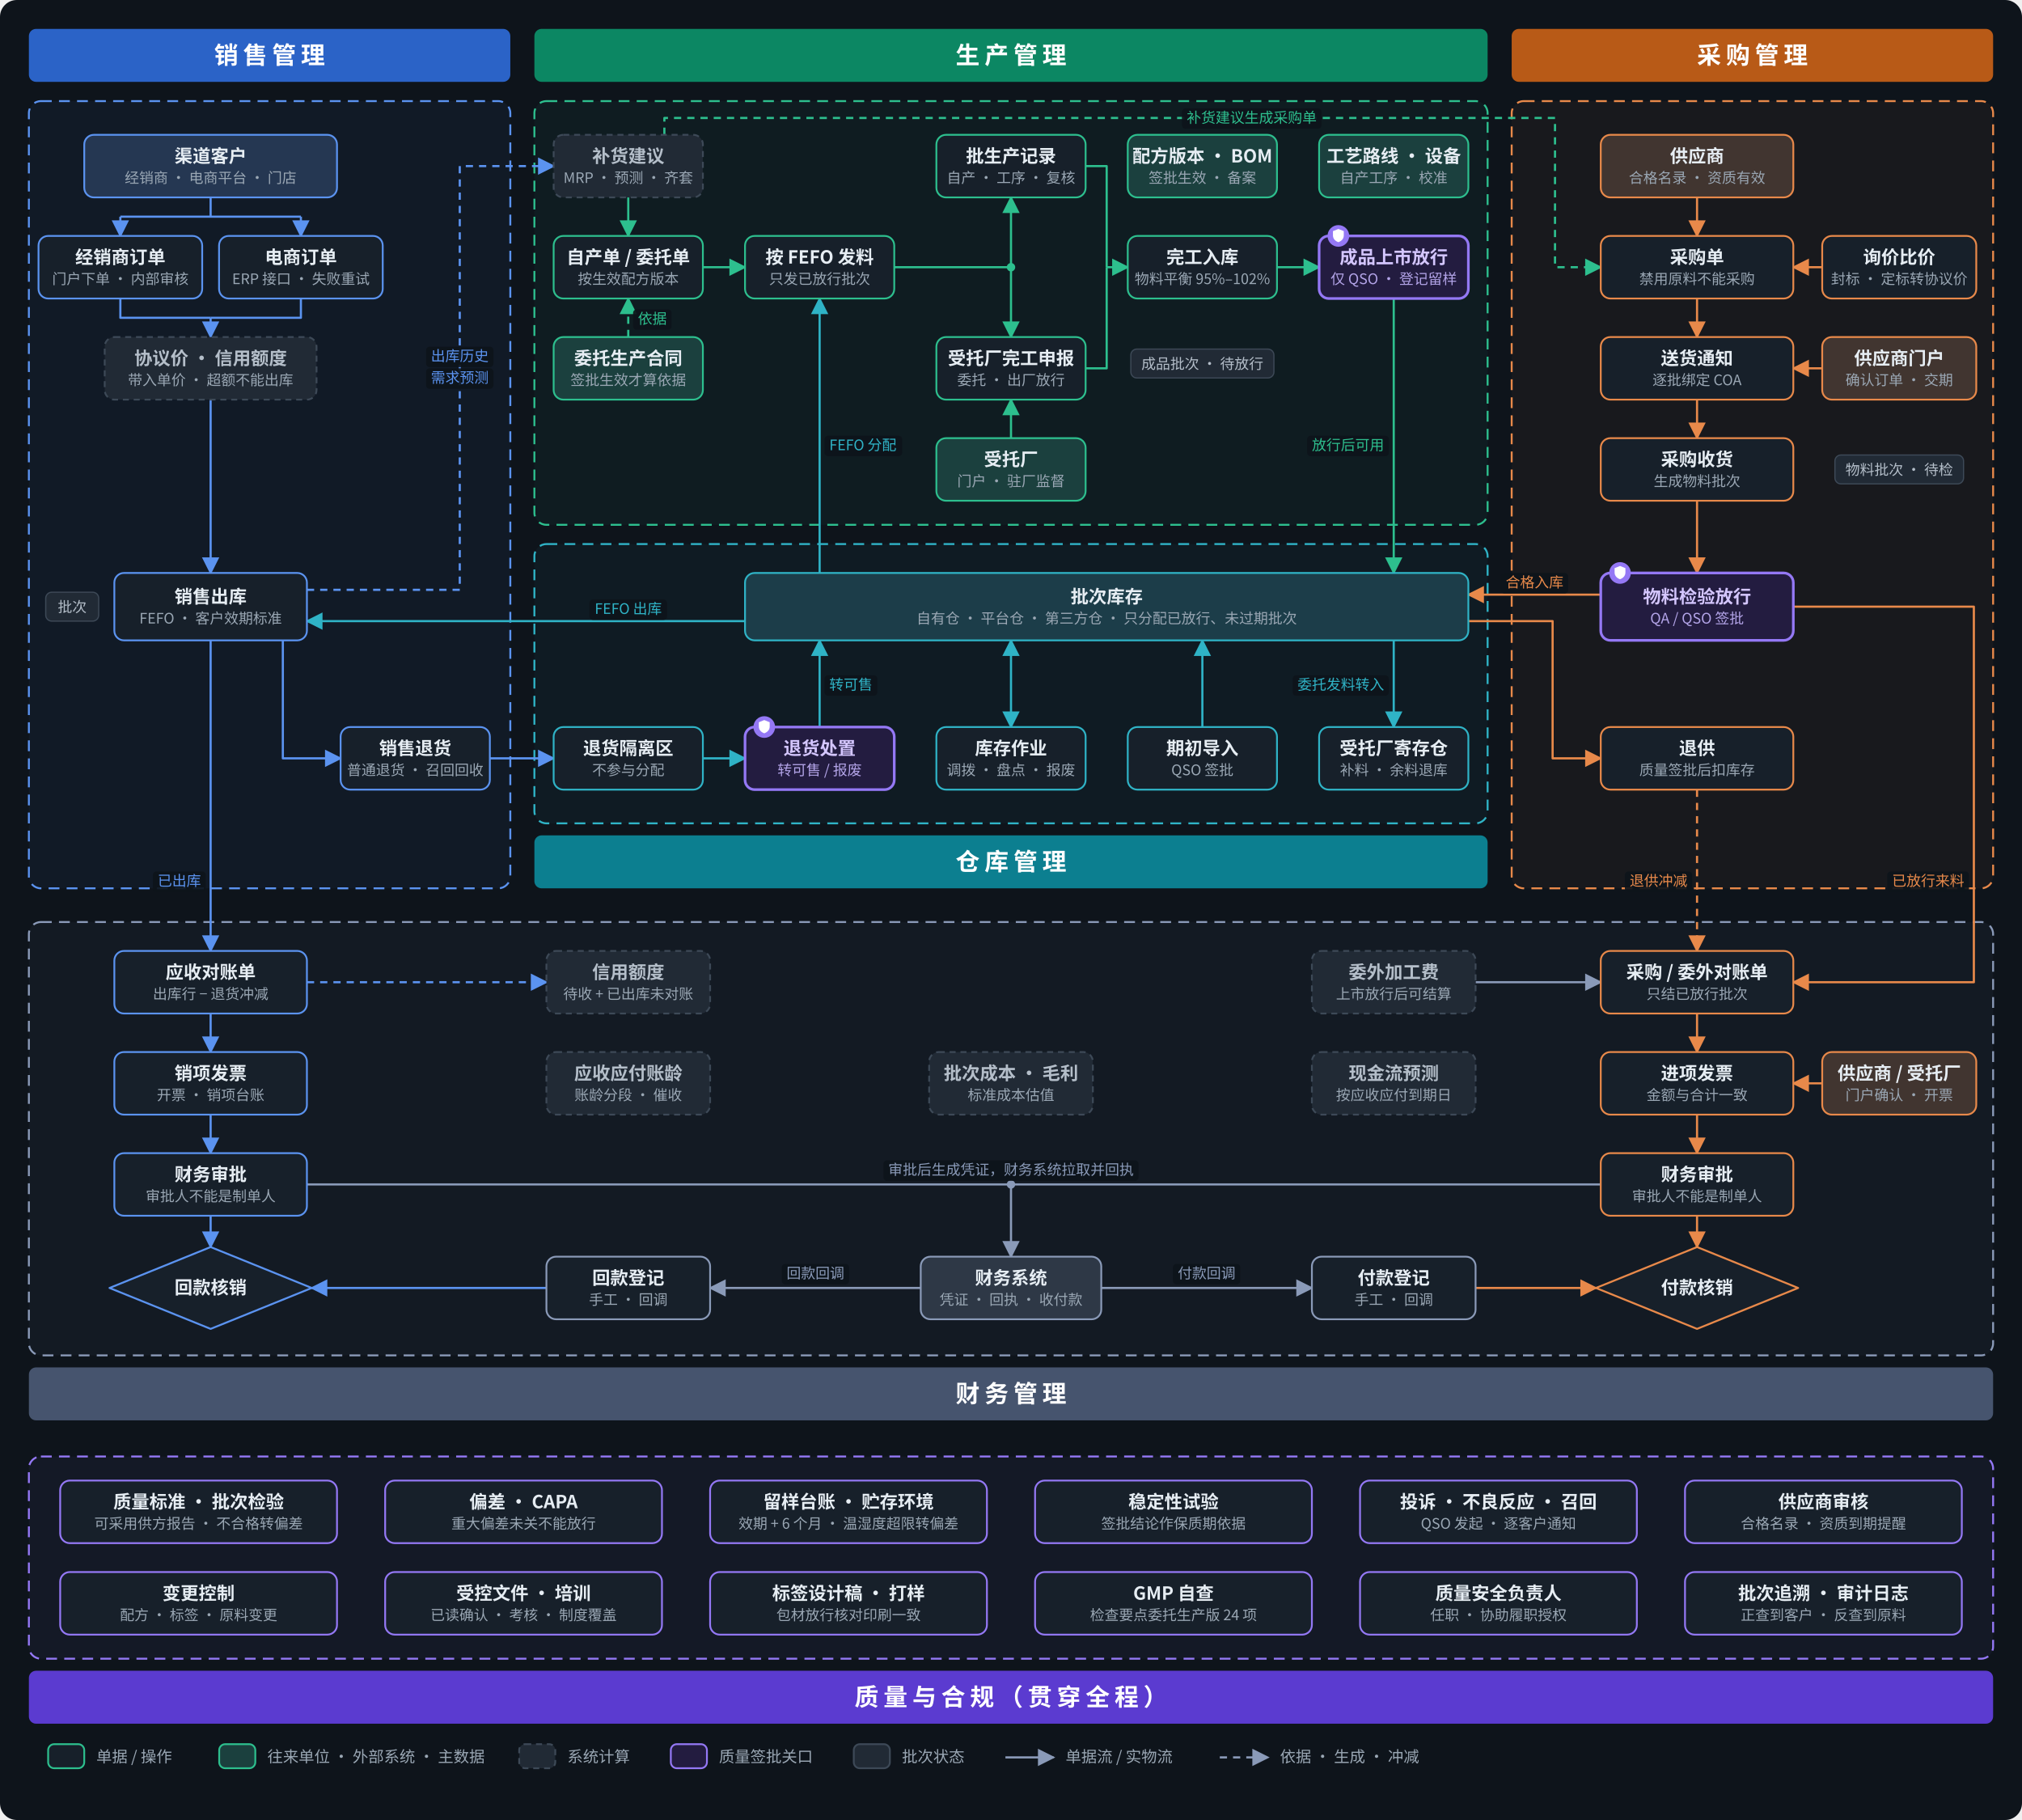
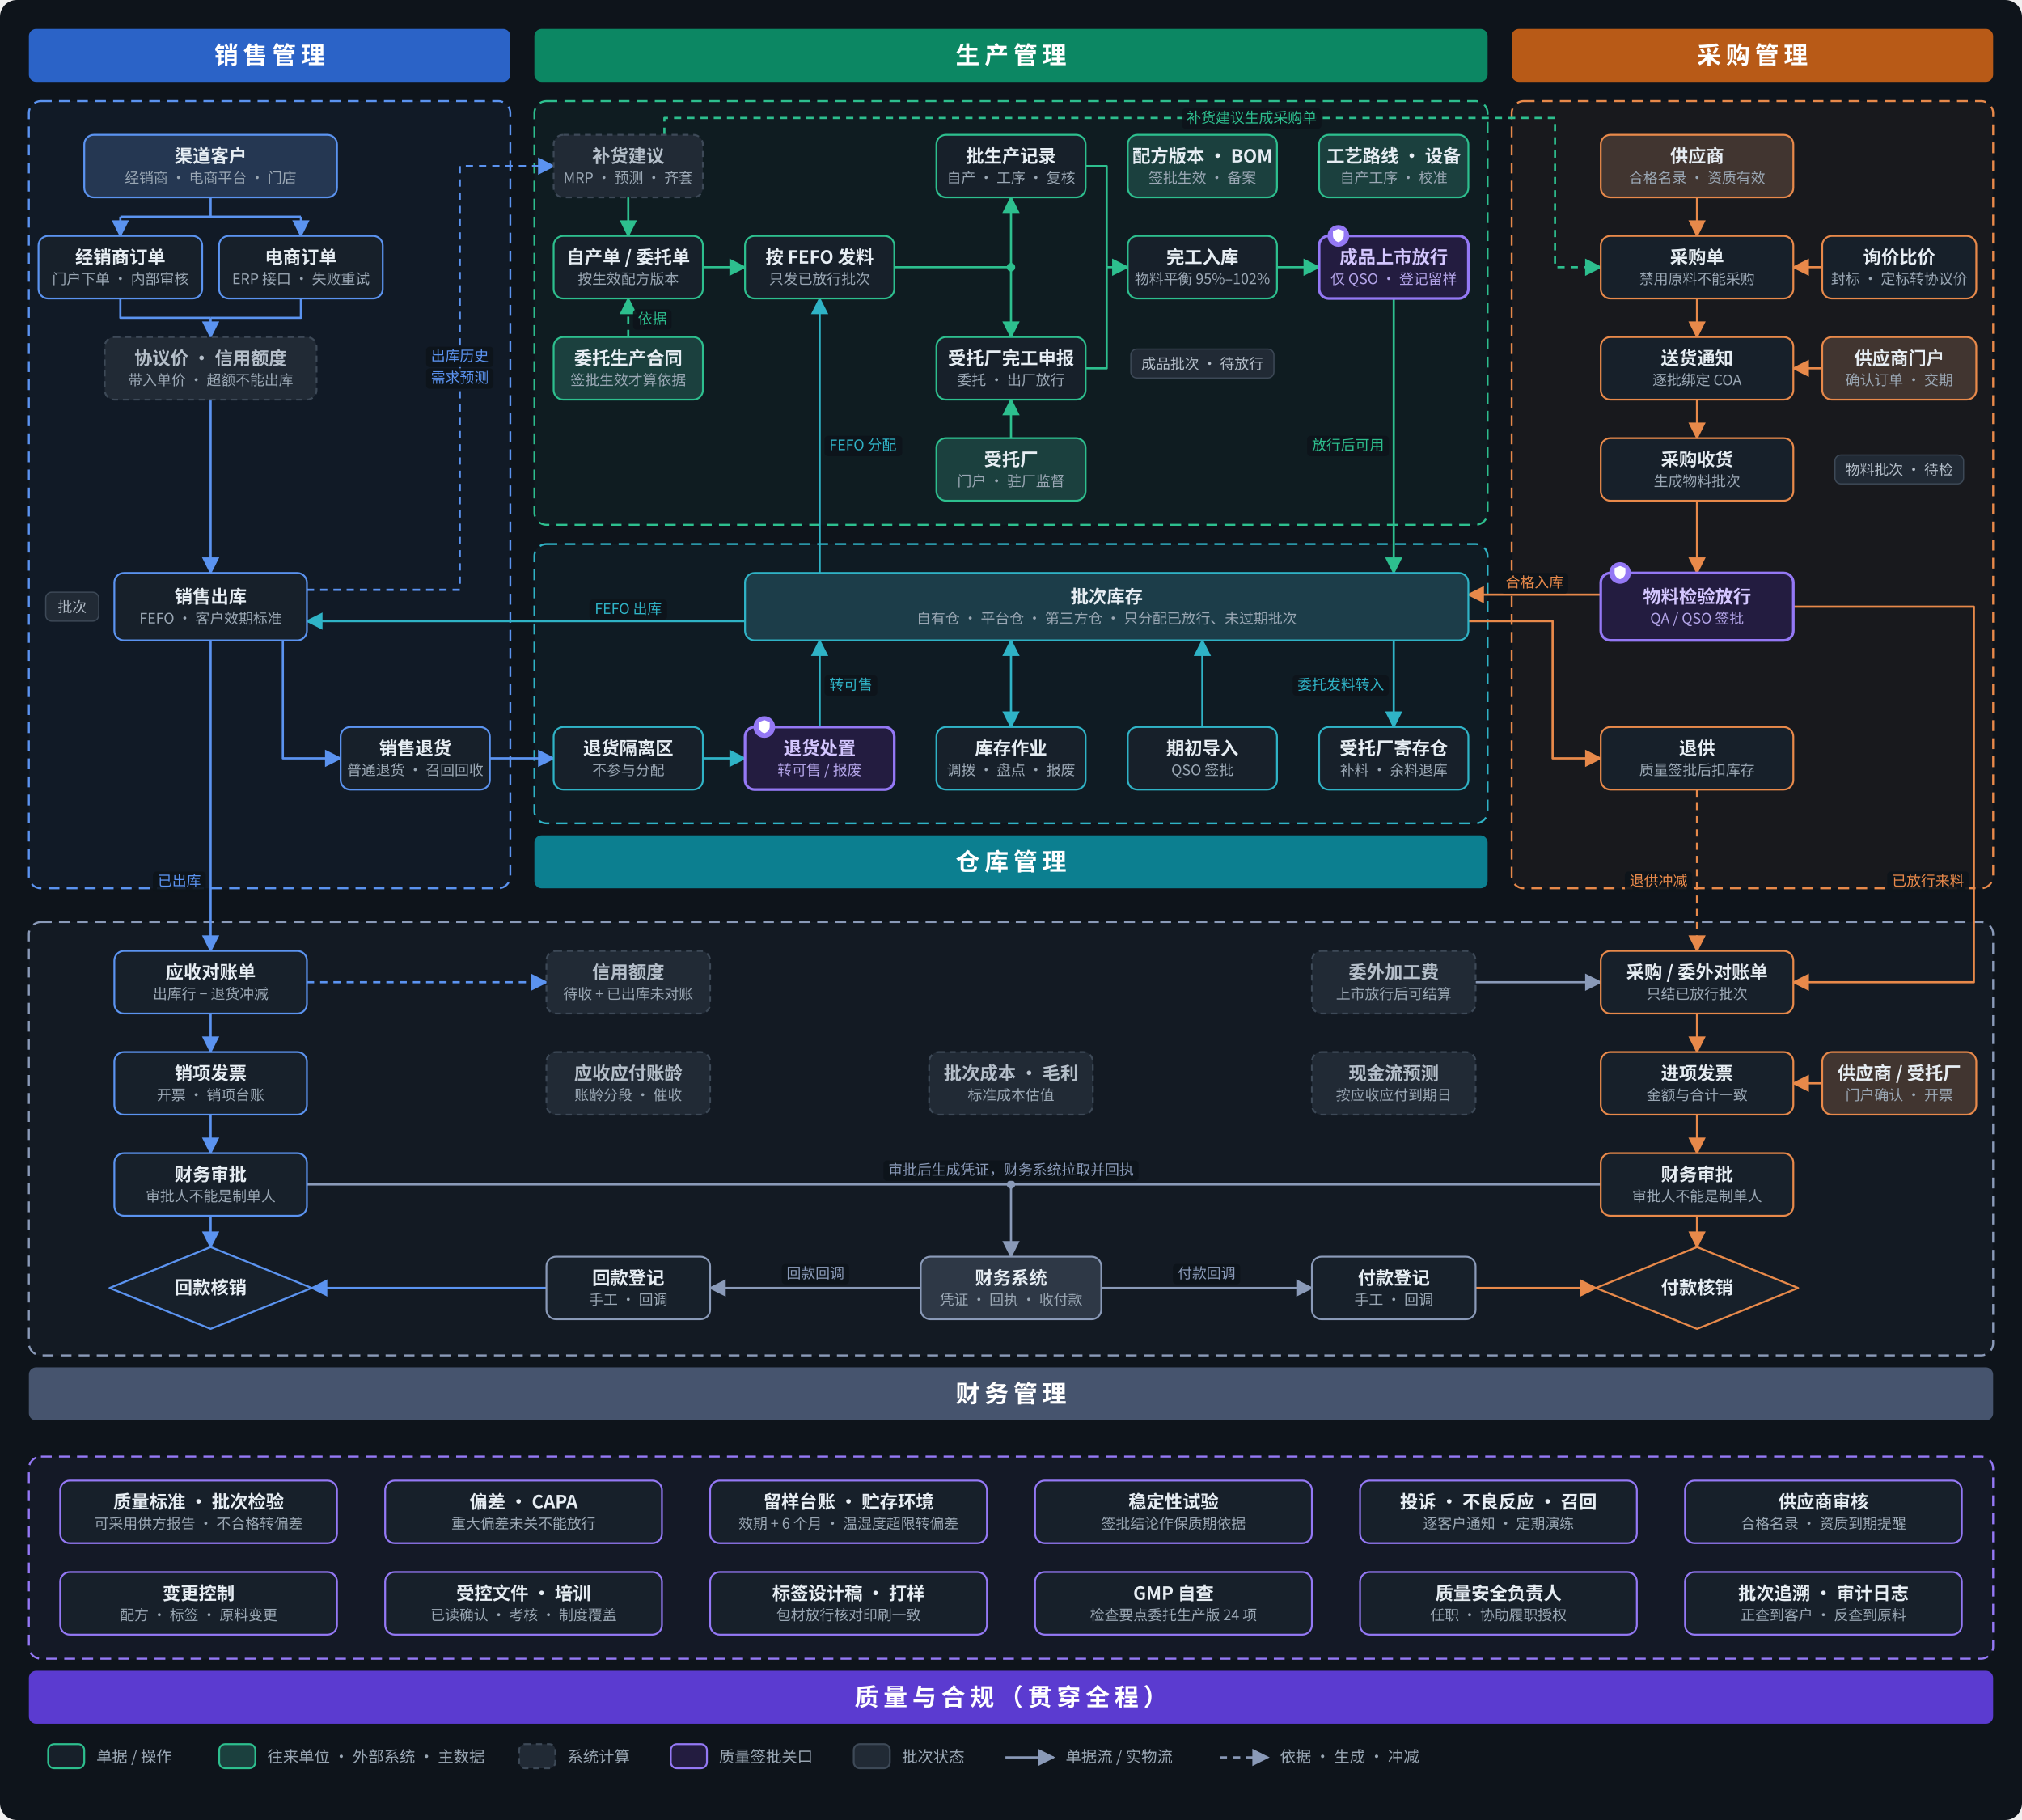
<svg xmlns="http://www.w3.org/2000/svg" width="1680" height="1512" viewBox="0 0 1680 1512" font-family="'PingFang SC','Hiragino Sans GB','Microsoft YaHei','Noto Sans CJK SC','Source Han Sans SC','WenQuanYi Zen Hei',sans-serif" role="img" aria-labelledby="t d">
  <defs>
    <marker id="m-fin" viewBox="0 0 10 10" refX="9" refY="5" markerWidth="8" markerHeight="8" orient="auto-start-reverse">
      <path d="M0 0 L10 5 L0 10z" fill="#8A9AB8" />
    </marker>
    <marker id="m-prod" viewBox="0 0 10 10" refX="9" refY="5" markerWidth="8" markerHeight="8" orient="auto-start-reverse">
      <path d="M0 0 L10 5 L0 10z" fill="#2DBF8E" />
    </marker>
    <marker id="m-purch" viewBox="0 0 10 10" refX="9" refY="5" markerWidth="8" markerHeight="8" orient="auto-start-reverse">
      <path d="M0 0 L10 5 L0 10z" fill="#E8894A" />
    </marker>
    <marker id="m-sales" viewBox="0 0 10 10" refX="9" refY="5" markerWidth="8" markerHeight="8" orient="auto-start-reverse">
      <path d="M0 0 L10 5 L0 10z" fill="#5B93F0" />
    </marker>
    <marker id="m-wh" viewBox="0 0 10 10" refX="9" refY="5" markerWidth="8" markerHeight="8" orient="auto-start-reverse">
      <path d="M0 0 L10 5 L0 10z" fill="#2FB3C6" />
    </marker>
  </defs>
  <rect width="1680" height="1512" rx="14" fill="#0E141B" />
  <rect x="24" y="24" width="400" height="44" rx="6" fill="#2B63C7" />
  <text x="224.0" y="53.0" text-anchor="middle" font-size="20" font-weight="700" letter-spacing="4" fill="#FFFFFF">销售管理</text>
  <rect x="444" y="24" width="792" height="44" rx="6" fill="#0C8763" />
  <text x="840.0" y="53.0" text-anchor="middle" font-size="20" font-weight="700" letter-spacing="4" fill="#FFFFFF">生产管理</text>
  <rect x="1256" y="24" width="400" height="44" rx="6" fill="#B85A17" />
  <text x="1456.0" y="53.0" text-anchor="middle" font-size="20" font-weight="700" letter-spacing="4" fill="#FFFFFF">采购管理</text>
  <rect x="24" y="84" width="400" height="654" rx="10" fill="#5B93F0" fill-opacity="0.05" stroke="#5B93F0" stroke-width="1.6" stroke-dasharray="9 6" />
  <rect x="1256" y="84" width="400" height="654" rx="10" fill="#E8894A" fill-opacity="0.05" stroke="#E8894A" stroke-width="1.6" stroke-dasharray="9 6" />
  <rect x="444" y="84" width="792" height="352" rx="10" fill="#2DBF8E" fill-opacity="0.05" stroke="#2DBF8E" stroke-width="1.6" stroke-dasharray="9 6" />
  <rect x="444" y="452" width="792" height="232" rx="10" fill="#2FB3C6" fill-opacity="0.05" stroke="#2FB3C6" stroke-width="1.6" stroke-dasharray="9 6" />
  <rect x="444" y="694" width="792" height="44" rx="6" fill="#0C7F90" />
  <text x="840.0" y="723.0" text-anchor="middle" font-size="20" font-weight="700" letter-spacing="4" fill="#FFFFFF">仓库管理</text>
  <rect x="24" y="766" width="1632" height="360" rx="10" fill="#8A9AB8" fill-opacity="0.05" stroke="#8A9AB8" stroke-width="1.6" stroke-dasharray="9 6" />
  <rect x="24" y="1136" width="1632" height="44" rx="6" fill="#46546E" />
  <text x="840.0" y="1165.0" text-anchor="middle" font-size="20" font-weight="700" letter-spacing="4" fill="#FFFFFF">财务管理</text>
  <rect x="24" y="1210" width="1632" height="168" rx="10" fill="#9478F5" fill-opacity="0.05" stroke="#9478F5" stroke-width="1.6" stroke-dasharray="9 6" />
  <rect x="24" y="1388" width="1632" height="44" rx="6" fill="#5B3BD0" />
  <text x="840.0" y="1417.0" text-anchor="middle" font-size="20" font-weight="700" letter-spacing="4" fill="#FFFFFF">质量与合规（贯穿全程）</text>
  <path d="M175 164 L175 180.0" fill="none" stroke="#5B93F0" stroke-width="1.8" stroke-linejoin="round" />
  <path d="M100 180.0 L250 180.0" fill="none" stroke="#5B93F0" stroke-width="1.8" stroke-linejoin="round" />
  <path d="M100 180.0 L100 196" fill="none" stroke="#5B93F0" stroke-width="1.8" stroke-linejoin="round" marker-end="url(#m-sales)" />
  <path d="M250 180.0 L250 196" fill="none" stroke="#5B93F0" stroke-width="1.8" stroke-linejoin="round" marker-end="url(#m-sales)" />
  <path d="M100 248 L100 264.0 L175 264.0" fill="none" stroke="#5B93F0" stroke-width="1.8" stroke-linejoin="round" />
  <path d="M250 248 L250 264.0 L175 264.0" fill="none" stroke="#5B93F0" stroke-width="1.8" stroke-linejoin="round" />
  <path d="M175 264.0 L175 280" fill="none" stroke="#5B93F0" stroke-width="1.8" stroke-linejoin="round" marker-end="url(#m-sales)" />
  <path d="M175 332 L175 476" fill="none" stroke="#5B93F0" stroke-width="1.8" stroke-linejoin="round" marker-end="url(#m-sales)" />
  <path d="M235 532 L235 630.0 L283 630.0" fill="none" stroke="#5B93F0" stroke-width="1.8" stroke-linejoin="round" marker-end="url(#m-sales)" />
  <path d="M255 490 L382 490 L382 138.0 L460.0 138.0" fill="none" stroke="#5B93F0" stroke-width="1.8" stroke-linejoin="round" stroke-dasharray="6 5" marker-end="url(#m-sales)" />
  <path d="M522 164 L522 196" fill="none" stroke="#2DBF8E" stroke-width="1.8" stroke-linejoin="round" marker-end="url(#m-prod)" />
  <path d="M522 280 L522 248" fill="none" stroke="#2DBF8E" stroke-width="1.8" stroke-linejoin="round" stroke-dasharray="6 5" marker-end="url(#m-prod)" />
  <path d="M584.0 222.0 L619.0 222.0" fill="none" stroke="#2DBF8E" stroke-width="1.8" stroke-linejoin="round" marker-end="url(#m-prod)" />
  <path d="M743.0 222.0 L840 222.0" fill="none" stroke="#2DBF8E" stroke-width="1.8" stroke-linejoin="round" />
  <circle cx="840" cy="222.0" r="3.5" fill="#2DBF8E" />
  <path d="M840 222.0 L840 164" fill="none" stroke="#2DBF8E" stroke-width="1.8" stroke-linejoin="round" marker-end="url(#m-prod)" />
  <path d="M840 222.0 L840 280" fill="none" stroke="#2DBF8E" stroke-width="1.8" stroke-linejoin="round" marker-end="url(#m-prod)" />
  <path d="M902.0 138.0 L919.5 138.0 L919.5 222.0" fill="none" stroke="#2DBF8E" stroke-width="1.8" stroke-linejoin="round" />
  <path d="M902.0 306.0 L919.5 306.0 L919.5 222.0" fill="none" stroke="#2DBF8E" stroke-width="1.8" stroke-linejoin="round" />
  <path d="M919.5 222.0 L937.0 222.0" fill="none" stroke="#2DBF8E" stroke-width="1.8" stroke-linejoin="round" marker-end="url(#m-prod)" />
  <path d="M840 364 L840 332" fill="none" stroke="#2DBF8E" stroke-width="1.8" stroke-linejoin="round" marker-end="url(#m-prod)" />
  <path d="M1061.0 222.0 L1096.0 222.0" fill="none" stroke="#2DBF8E" stroke-width="1.8" stroke-linejoin="round" marker-end="url(#m-prod)" />
  <path d="M552 112 L552 98 L1292 98 L1292 222.0 L1330 222.0" fill="none" stroke="#2DBF8E" stroke-width="1.8" stroke-linejoin="round" stroke-dasharray="6 5" marker-end="url(#m-prod)" />
  <path d="M681 476 L681 248" fill="none" stroke="#2FB3C6" stroke-width="1.8" stroke-linejoin="round" marker-end="url(#m-wh)" />
  <path d="M1158 248 L1158 476" fill="none" stroke="#2DBF8E" stroke-width="1.8" stroke-linejoin="round" marker-end="url(#m-prod)" />
  <path d="M840 532 L840 604" fill="none" stroke="#2FB3C6" stroke-width="1.8" stroke-linejoin="round" marker-end="url(#m-wh)" marker-start="url(#m-wh)" />
  <path d="M999 604 L999 532" fill="none" stroke="#2FB3C6" stroke-width="1.8" stroke-linejoin="round" marker-end="url(#m-wh)" />
  <path d="M1158 532 L1158 604" fill="none" stroke="#2FB3C6" stroke-width="1.8" stroke-linejoin="round" marker-end="url(#m-wh)" />
  <path d="M584.0 630.0 L619.0 630.0" fill="none" stroke="#2FB3C6" stroke-width="1.8" stroke-linejoin="round" marker-end="url(#m-wh)" />
  <path d="M681 604 L681 532" fill="none" stroke="#2FB3C6" stroke-width="1.8" stroke-linejoin="round" marker-end="url(#m-wh)" />
  <path d="M619.0 516 L255 516" fill="none" stroke="#2FB3C6" stroke-width="1.8" stroke-linejoin="round" marker-end="url(#m-wh)" />
  <path d="M407 630.0 L460.0 630.0" fill="none" stroke="#5B93F0" stroke-width="1.8" stroke-linejoin="round" marker-end="url(#m-sales)" />
  <path d="M1410 164 L1410 196" fill="none" stroke="#E8894A" stroke-width="1.8" stroke-linejoin="round" marker-end="url(#m-purch)" />
  <path d="M1514 222.0 L1490 222.0" fill="none" stroke="#E8894A" stroke-width="1.8" stroke-linejoin="round" marker-end="url(#m-purch)" />
  <path d="M1410 248 L1410 280" fill="none" stroke="#E8894A" stroke-width="1.8" stroke-linejoin="round" marker-end="url(#m-purch)" />
  <path d="M1514 306.0 L1490 306.0" fill="none" stroke="#E8894A" stroke-width="1.8" stroke-linejoin="round" marker-end="url(#m-purch)" />
  <path d="M1410 332 L1410 364" fill="none" stroke="#E8894A" stroke-width="1.8" stroke-linejoin="round" marker-end="url(#m-purch)" />
  <path d="M1410 416 L1410 476" fill="none" stroke="#E8894A" stroke-width="1.8" stroke-linejoin="round" marker-end="url(#m-purch)" />
  <path d="M1330 494 L1220.0 494" fill="none" stroke="#E8894A" stroke-width="1.8" stroke-linejoin="round" marker-end="url(#m-purch)" />
  <path d="M1220.0 516 L1290 516 L1290 630.0 L1330 630.0" fill="none" stroke="#E8894A" stroke-width="1.8" stroke-linejoin="round" marker-end="url(#m-purch)" />
  <path d="M175 532 L175 790" fill="none" stroke="#5B93F0" stroke-width="1.8" stroke-linejoin="round" marker-end="url(#m-sales)" />
  <path d="M1490 504.0 L1640 504.0 L1640 816.0 L1490 816.0" fill="none" stroke="#E8894A" stroke-width="1.8" stroke-linejoin="round" marker-end="url(#m-purch)" />
  <path d="M1410 656 L1410 790" fill="none" stroke="#E8894A" stroke-width="1.8" stroke-linejoin="round" stroke-dasharray="6 5" marker-end="url(#m-purch)" />
  <path d="M175 842 L175 874" fill="none" stroke="#5B93F0" stroke-width="1.8" stroke-linejoin="round" marker-end="url(#m-sales)" />
  <path d="M175 926 L175 958" fill="none" stroke="#5B93F0" stroke-width="1.8" stroke-linejoin="round" marker-end="url(#m-sales)" />
  <path d="M175 1010 L175 1036" fill="none" stroke="#5B93F0" stroke-width="1.8" stroke-linejoin="round" marker-end="url(#m-sales)" />
  <path d="M255 816.0 L454 816.0" fill="none" stroke="#5B93F0" stroke-width="1.8" stroke-linejoin="round" stroke-dasharray="6 5" marker-end="url(#m-sales)" />
  <path d="M1410 842 L1410 874" fill="none" stroke="#E8894A" stroke-width="1.8" stroke-linejoin="round" marker-end="url(#m-purch)" />
  <path d="M1514 900.0 L1490 900.0" fill="none" stroke="#E8894A" stroke-width="1.8" stroke-linejoin="round" marker-end="url(#m-purch)" />
  <path d="M1410 926 L1410 958" fill="none" stroke="#E8894A" stroke-width="1.8" stroke-linejoin="round" marker-end="url(#m-purch)" />
  <path d="M1410 1010 L1410 1036" fill="none" stroke="#E8894A" stroke-width="1.8" stroke-linejoin="round" marker-end="url(#m-purch)" />
  <path d="M1226 816.0 L1330 816.0" fill="none" stroke="#8A9AB8" stroke-width="1.8" stroke-linejoin="round" marker-end="url(#m-fin)" />
  <path d="M255 984.0 L840 984.0" fill="none" stroke="#8A9AB8" stroke-width="1.8" stroke-linejoin="round" />
  <path d="M1330 984.0 L840 984.0" fill="none" stroke="#8A9AB8" stroke-width="1.8" stroke-linejoin="round" />
  <circle cx="840" cy="984.0" r="3.5" fill="#8A9AB8" />
  <path d="M840 984.0 L840 1044" fill="none" stroke="#8A9AB8" stroke-width="1.8" stroke-linejoin="round" marker-end="url(#m-fin)" />
  <path d="M765 1070.0 L590 1070.0" fill="none" stroke="#8A9AB8" stroke-width="1.8" stroke-linejoin="round" marker-end="url(#m-fin)" />
  <path d="M915 1070.0 L1090 1070.0" fill="none" stroke="#8A9AB8" stroke-width="1.8" stroke-linejoin="round" marker-end="url(#m-fin)" />
  <path d="M454 1070.0 L259 1070.0" fill="none" stroke="#5B93F0" stroke-width="1.8" stroke-linejoin="round" marker-end="url(#m-sales)" />
  <path d="M1226 1070.0 L1326 1070.0" fill="none" stroke="#E8894A" stroke-width="1.8" stroke-linejoin="round" marker-end="url(#m-purch)" />
  <path d="M835.36 1460 L875.36 1460" fill="none" stroke="#8A9AB8" stroke-width="1.8" stroke-linejoin="round" marker-end="url(#m-fin)" />
  <path d="M1013.48 1460 L1053.48 1460" fill="none" stroke="#8A9AB8" stroke-width="1.8" stroke-linejoin="round" stroke-dasharray="6 5" marker-end="url(#m-fin)" />
  <rect x="70.0" y="112" width="210" height="52" rx="8" fill="#253752" stroke="#5B93F0" stroke-width="1.5" />
  <text x="175" y="135.0" text-anchor="middle" font-size="15" font-weight="600" fill="#E6EDF3">渠道客户</text>
  <text x="175" y="152.0" text-anchor="middle" font-size="12" fill="#9AA7B4">经销商 · 电商平台 · 门店</text>
  <rect x="32.0" y="196" width="136" height="52" rx="8" fill="#17202A" stroke="#5B93F0" stroke-width="1.5" />
  <text x="100" y="219.0" text-anchor="middle" font-size="15" font-weight="600" fill="#E6EDF3">经销商订单</text>
  <text x="100" y="236.0" text-anchor="middle" font-size="12" fill="#9AA7B4">门户下单 · 内部审核</text>
  <rect x="182.0" y="196" width="136" height="52" rx="8" fill="#17202A" stroke="#5B93F0" stroke-width="1.5" />
  <text x="250" y="219.0" text-anchor="middle" font-size="15" font-weight="600" fill="#E6EDF3">电商订单</text>
  <text x="250" y="236.0" text-anchor="middle" font-size="12" fill="#9AA7B4">ERP 接口 · 失败重试</text>
  <rect x="87.0" y="280" width="176" height="52" rx="8" fill="#212A35" stroke="#3D4957" stroke-width="1.5" stroke-dasharray="5 4" />
  <text x="175" y="303.0" text-anchor="middle" font-size="15" font-weight="600" fill="#B4BEC9">协议价 · 信用额度</text>
  <text x="175" y="320.0" text-anchor="middle" font-size="12" fill="#9AA7B4">带入单价 · 超额不能出库</text>
  <rect x="95.0" y="476" width="160" height="56" rx="8" fill="#17202A" stroke="#5B93F0" stroke-width="1.5" />
  <text x="175" y="501.0" text-anchor="middle" font-size="15" font-weight="600" fill="#E6EDF3">销售出库</text>
  <text x="175" y="518.0" text-anchor="middle" font-size="12" fill="#9AA7B4">FEFO · 客户效期标准</text>
  <rect x="38.0" y="492.0" width="44" height="24" rx="5" fill="#212A35" stroke="#3D4957" />
  <text x="60" y="508.5" text-anchor="middle" font-size="12" fill="#B4BEC9">批次</text>
  <rect x="283.0" y="604" width="124" height="52" rx="8" fill="#17202A" stroke="#5B93F0" stroke-width="1.5" />
  <text x="345" y="627.0" text-anchor="middle" font-size="15" font-weight="600" fill="#E6EDF3">销售退货</text>
  <text x="345" y="644.0" text-anchor="middle" font-size="12" fill="#9AA7B4">普通退货 · 召回回收</text>
  <rect x="460.0" y="112" width="124" height="52" rx="8" fill="#212A35" stroke="#3D4957" stroke-width="1.5" stroke-dasharray="5 4" />
  <text x="522" y="135.0" text-anchor="middle" font-size="15" font-weight="600" fill="#B4BEC9">补货建议</text>
  <text x="522" y="152.0" text-anchor="middle" font-size="12" fill="#9AA7B4">MRP · 预测 · 齐套</text>
  <rect x="778.0" y="112" width="124" height="52" rx="8" fill="#17202A" stroke="#2DBF8E" stroke-width="1.5" />
  <text x="840" y="135.0" text-anchor="middle" font-size="15" font-weight="600" fill="#E6EDF3">批生产记录</text>
  <text x="840" y="152.0" text-anchor="middle" font-size="12" fill="#9AA7B4">自产 · 工序 · 复核</text>
  <rect x="937.0" y="112" width="124" height="52" rx="8" fill="#1B403E" stroke="#2DBF8E" stroke-width="1.5" />
  <text x="999" y="135.0" text-anchor="middle" font-size="15" font-weight="600" fill="#E6EDF3">配方版本 · BOM</text>
  <text x="999" y="152.0" text-anchor="middle" font-size="12" fill="#9AA7B4">签批生效 · 备案</text>
  <rect x="1096.0" y="112" width="124" height="52" rx="8" fill="#1B403E" stroke="#2DBF8E" stroke-width="1.5" />
  <text x="1158" y="135.0" text-anchor="middle" font-size="15" font-weight="600" fill="#E6EDF3">工艺路线 · 设备</text>
  <text x="1158" y="152.0" text-anchor="middle" font-size="12" fill="#9AA7B4">自产工序 · 校准</text>
  <rect x="460.0" y="196" width="124" height="52" rx="8" fill="#17202A" stroke="#2DBF8E" stroke-width="1.5" />
  <text x="522" y="219.0" text-anchor="middle" font-size="15" font-weight="600" fill="#E6EDF3">自产单 / 委托单</text>
  <text x="522" y="236.0" text-anchor="middle" font-size="12" fill="#9AA7B4">按生效配方版本</text>
  <rect x="619.0" y="196" width="124" height="52" rx="8" fill="#17202A" stroke="#2DBF8E" stroke-width="1.5" />
  <text x="681" y="219.0" text-anchor="middle" font-size="15" font-weight="600" fill="#E6EDF3">按 FEFO 发料</text>
  <text x="681" y="236.0" text-anchor="middle" font-size="12" fill="#9AA7B4">只发已放行批次</text>
  <rect x="937.0" y="196" width="124" height="52" rx="8" fill="#17202A" stroke="#2DBF8E" stroke-width="1.5" />
  <text x="999" y="219.0" text-anchor="middle" font-size="15" font-weight="600" fill="#E6EDF3">完工入库</text>
  <text x="999" y="236.0" text-anchor="middle" font-size="12" fill="#9AA7B4">物料平衡 95%–102%</text>
  <rect x="1096.0" y="196" width="124" height="52" rx="8" fill="#231C40" stroke="#9478F5" stroke-width="2.2" />
  <circle cx="1112.0" cy="196" r="9" fill="#9478F5" />
  <path d="M1107.5 192 l4.5 -1.8 l4.5 1.8 v3.6 c0 3 -2.2 4.8 -4.5 5.6 c-2.3 -0.8 -4.5 -2.6 -4.5 -5.6z" fill="#FFFFFF" />
  <text x="1158" y="219.0" text-anchor="middle" font-size="15" font-weight="600" fill="#D4C6FF">成品上市放行</text>
  <text x="1158" y="236.0" text-anchor="middle" font-size="12" fill="#B3A4E8">仅 QSO · 登记留样</text>
  <rect x="460.0" y="280" width="124" height="52" rx="8" fill="#1B403E" stroke="#2DBF8E" stroke-width="1.5" />
  <text x="522" y="303.0" text-anchor="middle" font-size="15" font-weight="600" fill="#E6EDF3">委托生产合同</text>
  <text x="522" y="320.0" text-anchor="middle" font-size="12" fill="#9AA7B4">签批生效才算依据</text>
  <rect x="778.0" y="280" width="124" height="52" rx="8" fill="#17202A" stroke="#2DBF8E" stroke-width="1.5" />
  <text x="840" y="303.0" text-anchor="middle" font-size="15" font-weight="600" fill="#E6EDF3">受托厂完工申报</text>
  <text x="840" y="320.0" text-anchor="middle" font-size="12" fill="#9AA7B4">委托 · 出厂放行</text>
  <rect x="939.56" y="290" width="118.88" height="24" rx="5" fill="#212A35" stroke="#3D4957" />
  <text x="999" y="306.5" text-anchor="middle" font-size="12" fill="#B4BEC9">成品批次 · 待放行</text>
  <rect x="778.0" y="364" width="124" height="52" rx="8" fill="#1B403E" stroke="#2DBF8E" stroke-width="1.5" />
  <text x="840" y="387.0" text-anchor="middle" font-size="15" font-weight="600" fill="#E6EDF3">受托厂</text>
  <text x="840" y="404.0" text-anchor="middle" font-size="12" fill="#9AA7B4">门户 · 驻厂监督</text>
  <rect x="619.0" y="476" width="601.0" height="56" rx="8" fill="#1C3D49" stroke="#2FB3C6" stroke-width="1.5" />
  <text x="919.5" y="501.0" text-anchor="middle" font-size="15" font-weight="600" fill="#E6EDF3">批次库存</text>
  <text x="919.5" y="518.0" text-anchor="middle" font-size="12" fill="#9AA7B4">自有仓 · 平台仓 · 第三方仓 · 只分配已放行、未过期批次</text>
  <rect x="460.0" y="604" width="124" height="52" rx="8" fill="#17202A" stroke="#2FB3C6" stroke-width="1.5" />
  <text x="522" y="627.0" text-anchor="middle" font-size="15" font-weight="600" fill="#E6EDF3">退货隔离区</text>
  <text x="522" y="644.0" text-anchor="middle" font-size="12" fill="#9AA7B4">不参与分配</text>
  <rect x="619.0" y="604" width="124" height="52" rx="8" fill="#231C40" stroke="#9478F5" stroke-width="2.2" />
  <circle cx="635.0" cy="604" r="9" fill="#9478F5" />
  <path d="M630.5 600 l4.5 -1.8 l4.5 1.8 v3.6 c0 3 -2.2 4.8 -4.5 5.6 c-2.3 -0.8 -4.5 -2.6 -4.5 -5.6z" fill="#FFFFFF" />
  <text x="681" y="627.0" text-anchor="middle" font-size="15" font-weight="600" fill="#D4C6FF">退货处置</text>
  <text x="681" y="644.0" text-anchor="middle" font-size="12" fill="#B3A4E8">转可售 / 报废</text>
  <rect x="778.0" y="604" width="124" height="52" rx="8" fill="#17202A" stroke="#2FB3C6" stroke-width="1.5" />
  <text x="840" y="627.0" text-anchor="middle" font-size="15" font-weight="600" fill="#E6EDF3">库存作业</text>
  <text x="840" y="644.0" text-anchor="middle" font-size="12" fill="#9AA7B4">调拨 · 盘点 · 报废</text>
  <rect x="937.0" y="604" width="124" height="52" rx="8" fill="#17202A" stroke="#2FB3C6" stroke-width="1.5" />
  <text x="999" y="627.0" text-anchor="middle" font-size="15" font-weight="600" fill="#E6EDF3">期初导入</text>
  <text x="999" y="644.0" text-anchor="middle" font-size="12" fill="#9AA7B4">QSO 签批</text>
  <rect x="1096.0" y="604" width="124" height="52" rx="8" fill="#17202A" stroke="#2FB3C6" stroke-width="1.5" />
  <text x="1158" y="627.0" text-anchor="middle" font-size="15" font-weight="600" fill="#E6EDF3">受托厂寄存仓</text>
  <text x="1158" y="644.0" text-anchor="middle" font-size="12" fill="#9AA7B4">补料 · 余料退库</text>
  <rect x="1330.0" y="112" width="160" height="52" rx="8" fill="#413530" stroke="#E8894A" stroke-width="1.5" />
  <text x="1410" y="135.0" text-anchor="middle" font-size="15" font-weight="600" fill="#E6EDF3">供应商</text>
  <text x="1410" y="152.0" text-anchor="middle" font-size="12" fill="#9AA7B4">合格名录 · 资质有效</text>
  <rect x="1330.0" y="196" width="160" height="52" rx="8" fill="#17202A" stroke="#E8894A" stroke-width="1.5" />
  <text x="1410" y="219.0" text-anchor="middle" font-size="15" font-weight="600" fill="#E6EDF3">采购单</text>
  <text x="1410" y="236.0" text-anchor="middle" font-size="12" fill="#9AA7B4">禁用原料不能采购</text>
  <rect x="1514.0" y="196" width="128" height="52" rx="8" fill="#17202A" stroke="#E8894A" stroke-width="1.5" />
  <text x="1578" y="219.0" text-anchor="middle" font-size="15" font-weight="600" fill="#E6EDF3">询价比价</text>
  <text x="1578" y="236.0" text-anchor="middle" font-size="12" fill="#9AA7B4">封标 · 定标转协议价</text>
  <rect x="1330.0" y="280" width="160" height="52" rx="8" fill="#17202A" stroke="#E8894A" stroke-width="1.5" />
  <text x="1410" y="303.0" text-anchor="middle" font-size="15" font-weight="600" fill="#E6EDF3">送货通知</text>
  <text x="1410" y="320.0" text-anchor="middle" font-size="12" fill="#9AA7B4">逐批绑定 COA</text>
  <rect x="1514.0" y="280" width="128" height="52" rx="8" fill="#413530" stroke="#E8894A" stroke-width="1.5" />
  <text x="1578" y="303.0" text-anchor="middle" font-size="15" font-weight="600" fill="#E6EDF3">供应商门户</text>
  <text x="1578" y="320.0" text-anchor="middle" font-size="12" fill="#9AA7B4">确认订单 · 交期</text>
  <rect x="1330.0" y="364" width="160" height="52" rx="8" fill="#17202A" stroke="#E8894A" stroke-width="1.5" />
  <text x="1410" y="387.0" text-anchor="middle" font-size="15" font-weight="600" fill="#E6EDF3">采购收货</text>
  <text x="1410" y="404.0" text-anchor="middle" font-size="12" fill="#9AA7B4">生成物料批次</text>
  <rect x="1524.56" y="378.0" width="106.88" height="24" rx="5" fill="#212A35" stroke="#3D4957" />
  <text x="1578" y="394.5" text-anchor="middle" font-size="12" fill="#B4BEC9">物料批次 · 待检</text>
  <rect x="1330.0" y="476" width="160" height="56" rx="8" fill="#231C40" stroke="#9478F5" stroke-width="2.2" />
  <circle cx="1346.0" cy="476" r="9" fill="#9478F5" />
  <path d="M1341.5 472 l4.5 -1.8 l4.5 1.8 v3.6 c0 3 -2.2 4.8 -4.5 5.6 c-2.3 -0.8 -4.5 -2.6 -4.5 -5.6z" fill="#FFFFFF" />
  <text x="1410" y="501.0" text-anchor="middle" font-size="15" font-weight="600" fill="#D4C6FF">物料检验放行</text>
  <text x="1410" y="518.0" text-anchor="middle" font-size="12" fill="#B3A4E8">QA / QSO 签批</text>
  <rect x="1330.0" y="604" width="160" height="52" rx="8" fill="#17202A" stroke="#E8894A" stroke-width="1.5" />
  <text x="1410" y="627.0" text-anchor="middle" font-size="15" font-weight="600" fill="#E6EDF3">退供</text>
  <text x="1410" y="644.0" text-anchor="middle" font-size="12" fill="#9AA7B4">质量签批后扣库存</text>
  <rect x="95.0" y="790" width="160" height="52" rx="8" fill="#17202A" stroke="#5B93F0" stroke-width="1.5" />
  <text x="175" y="813.0" text-anchor="middle" font-size="15" font-weight="600" fill="#E6EDF3">应收对账单</text>
  <text x="175" y="830.0" text-anchor="middle" font-size="12" fill="#9AA7B4">出库行 − 退货冲减</text>
  <rect x="95.0" y="874" width="160" height="52" rx="8" fill="#17202A" stroke="#5B93F0" stroke-width="1.5" />
  <text x="175" y="897.0" text-anchor="middle" font-size="15" font-weight="600" fill="#E6EDF3">销项发票</text>
  <text x="175" y="914.0" text-anchor="middle" font-size="12" fill="#9AA7B4">开票 · 销项台账</text>
  <rect x="95.0" y="958" width="160" height="52" rx="8" fill="#17202A" stroke="#5B93F0" stroke-width="1.5" />
  <text x="175" y="981.0" text-anchor="middle" font-size="15" font-weight="600" fill="#E6EDF3">财务审批</text>
  <text x="175" y="998.0" text-anchor="middle" font-size="12" fill="#9AA7B4">审批人不能是制单人</text>
  <polygon points="175,1036.0 259.0,1070 175,1104.0 91.0,1070" fill="#17202A" stroke="#5B93F0" stroke-width="1.6" stroke-linejoin="round" />
  <text x="175" y="1075.0" text-anchor="middle" font-size="15" font-weight="600" fill="#E6EDF3">回款核销</text>
  <rect x="1330.0" y="790" width="160" height="52" rx="8" fill="#17202A" stroke="#E8894A" stroke-width="1.5" />
  <text x="1410" y="813.0" text-anchor="middle" font-size="15" font-weight="600" fill="#E6EDF3">采购 / 委外对账单</text>
  <text x="1410" y="830.0" text-anchor="middle" font-size="12" fill="#9AA7B4">只结已放行批次</text>
  <rect x="1330.0" y="874" width="160" height="52" rx="8" fill="#17202A" stroke="#E8894A" stroke-width="1.5" />
  <text x="1410" y="897.0" text-anchor="middle" font-size="15" font-weight="600" fill="#E6EDF3">进项发票</text>
  <text x="1410" y="914.0" text-anchor="middle" font-size="12" fill="#9AA7B4">金额与合计一致</text>
  <rect x="1514.0" y="874" width="128" height="52" rx="8" fill="#413530" stroke="#E8894A" stroke-width="1.5" />
  <text x="1578" y="897.0" text-anchor="middle" font-size="15" font-weight="600" fill="#E6EDF3">供应商 / 受托厂</text>
  <text x="1578" y="914.0" text-anchor="middle" font-size="12" fill="#9AA7B4">门户确认 · 开票</text>
  <rect x="1330.0" y="958" width="160" height="52" rx="8" fill="#17202A" stroke="#E8894A" stroke-width="1.5" />
  <text x="1410" y="981.0" text-anchor="middle" font-size="15" font-weight="600" fill="#E6EDF3">财务审批</text>
  <text x="1410" y="998.0" text-anchor="middle" font-size="12" fill="#9AA7B4">审批人不能是制单人</text>
  <polygon points="1410,1036.0 1494.0,1070 1410,1104.0 1326.0,1070" fill="#17202A" stroke="#E8894A" stroke-width="1.6" stroke-linejoin="round" />
  <text x="1410" y="1075.0" text-anchor="middle" font-size="15" font-weight="600" fill="#E6EDF3">付款核销</text>
  <rect x="454.0" y="790" width="136" height="52" rx="8" fill="#212A35" stroke="#3D4957" stroke-width="1.5" stroke-dasharray="5 4" />
  <text x="522" y="813.0" text-anchor="middle" font-size="15" font-weight="600" fill="#B4BEC9">信用额度</text>
  <text x="522" y="830.0" text-anchor="middle" font-size="12" fill="#9AA7B4">待收 + 已出库未对账</text>
  <rect x="1090.0" y="790" width="136" height="52" rx="8" fill="#212A35" stroke="#3D4957" stroke-width="1.5" stroke-dasharray="5 4" />
  <text x="1158" y="813.0" text-anchor="middle" font-size="15" font-weight="600" fill="#B4BEC9">委外加工费</text>
  <text x="1158" y="830.0" text-anchor="middle" font-size="12" fill="#9AA7B4">上市放行后可结算</text>
  <rect x="454.0" y="874" width="136" height="52" rx="8" fill="#212A35" stroke="#3D4957" stroke-width="1.5" stroke-dasharray="5 4" />
  <text x="522" y="897.0" text-anchor="middle" font-size="15" font-weight="600" fill="#B4BEC9">应收应付账龄</text>
  <text x="522" y="914.0" text-anchor="middle" font-size="12" fill="#9AA7B4">账龄分段 · 催收</text>
  <rect x="772.0" y="874" width="136" height="52" rx="8" fill="#212A35" stroke="#3D4957" stroke-width="1.5" stroke-dasharray="5 4" />
  <text x="840" y="897.0" text-anchor="middle" font-size="15" font-weight="600" fill="#B4BEC9">批次成本 · 毛利</text>
  <text x="840" y="914.0" text-anchor="middle" font-size="12" fill="#9AA7B4">标准成本估值</text>
  <rect x="1090.0" y="874" width="136" height="52" rx="8" fill="#212A35" stroke="#3D4957" stroke-width="1.5" stroke-dasharray="5 4" />
  <text x="1158" y="897.0" text-anchor="middle" font-size="15" font-weight="600" fill="#B4BEC9">现金流预测</text>
  <text x="1158" y="914.0" text-anchor="middle" font-size="12" fill="#9AA7B4">按应收应付到期日</text>
  <rect x="454.0" y="1044" width="136" height="52" rx="8" fill="#17202A" stroke="#8A9AB8" stroke-width="1.5" />
  <text x="522" y="1067.0" text-anchor="middle" font-size="15" font-weight="600" fill="#E6EDF3">回款登记</text>
  <text x="522" y="1084.0" text-anchor="middle" font-size="12" fill="#9AA7B4">手工 · 回调</text>
  <rect x="765.0" y="1044" width="150" height="52" rx="8" fill="#2E3846" stroke="#8A9AB8" stroke-width="1.5" />
  <text x="840" y="1067.0" text-anchor="middle" font-size="15" font-weight="600" fill="#E6EDF3">财务系统</text>
  <text x="840" y="1084.0" text-anchor="middle" font-size="12" fill="#9AA7B4">凭证 · 回执 · 收付款</text>
  <rect x="1090.0" y="1044" width="136" height="52" rx="8" fill="#17202A" stroke="#8A9AB8" stroke-width="1.5" />
  <text x="1158" y="1067.0" text-anchor="middle" font-size="15" font-weight="600" fill="#E6EDF3">付款登记</text>
  <text x="1158" y="1084.0" text-anchor="middle" font-size="12" fill="#9AA7B4">手工 · 回调</text>
  <rect x="50.0" y="1230" width="230" height="52" rx="8" fill="#17202A" stroke="#9478F5" stroke-width="1.5" />
  <text x="165" y="1253.0" text-anchor="middle" font-size="15" font-weight="600" fill="#E6EDF3">质量标准 · 批次检验</text>
  <text x="165" y="1270.0" text-anchor="middle" font-size="12" fill="#9AA7B4">可采用供方报告 · 不合格转偏差</text>
  <rect x="320.0" y="1230" width="230" height="52" rx="8" fill="#17202A" stroke="#9478F5" stroke-width="1.5" />
  <text x="435" y="1253.0" text-anchor="middle" font-size="15" font-weight="600" fill="#E6EDF3">偏差 · CAPA</text>
  <text x="435" y="1270.0" text-anchor="middle" font-size="12" fill="#9AA7B4">重大偏差未关不能放行</text>
  <rect x="590.0" y="1230" width="230" height="52" rx="8" fill="#17202A" stroke="#9478F5" stroke-width="1.5" />
  <text x="705" y="1253.0" text-anchor="middle" font-size="15" font-weight="600" fill="#E6EDF3">留样台账 · 贮存环境</text>
  <text x="705" y="1270.0" text-anchor="middle" font-size="12" fill="#9AA7B4">效期 + 6 个月 · 温湿度超限转偏差</text>
  <rect x="860.0" y="1230" width="230" height="52" rx="8" fill="#17202A" stroke="#9478F5" stroke-width="1.5" />
  <text x="975" y="1253.0" text-anchor="middle" font-size="15" font-weight="600" fill="#E6EDF3">稳定性试验</text>
  <text x="975" y="1270.0" text-anchor="middle" font-size="12" fill="#9AA7B4">签批结论作保质期依据</text>
  <rect x="1130.0" y="1230" width="230" height="52" rx="8" fill="#17202A" stroke="#9478F5" stroke-width="1.5" />
  <text x="1245" y="1253.0" text-anchor="middle" font-size="15" font-weight="600" fill="#E6EDF3">投诉 · 不良反应 · 召回</text>
-   <text x="1245" y="1270.0" text-anchor="middle" font-size="12" fill="#9AA7B4">QSO 发起 · 逐客户通知</text>
+   <text x="1245" y="1270.0" text-anchor="middle" font-size="12" fill="#9AA7B4">逐客户通知 · 定期演练</text>
  <rect x="1400.0" y="1230" width="230" height="52" rx="8" fill="#17202A" stroke="#9478F5" stroke-width="1.5" />
  <text x="1515" y="1253.0" text-anchor="middle" font-size="15" font-weight="600" fill="#E6EDF3">供应商审核</text>
  <text x="1515" y="1270.0" text-anchor="middle" font-size="12" fill="#9AA7B4">合格名录 · 资质到期提醒</text>
  <rect x="50.0" y="1306" width="230" height="52" rx="8" fill="#17202A" stroke="#9478F5" stroke-width="1.5" />
  <text x="165" y="1329.0" text-anchor="middle" font-size="15" font-weight="600" fill="#E6EDF3">变更控制</text>
  <text x="165" y="1346.0" text-anchor="middle" font-size="12" fill="#9AA7B4">配方 · 标签 · 原料变更</text>
  <rect x="320.0" y="1306" width="230" height="52" rx="8" fill="#17202A" stroke="#9478F5" stroke-width="1.5" />
  <text x="435" y="1329.0" text-anchor="middle" font-size="15" font-weight="600" fill="#E6EDF3">受控文件 · 培训</text>
  <text x="435" y="1346.0" text-anchor="middle" font-size="12" fill="#9AA7B4">已读确认 · 考核 · 制度覆盖</text>
  <rect x="590.0" y="1306" width="230" height="52" rx="8" fill="#17202A" stroke="#9478F5" stroke-width="1.5" />
  <text x="705" y="1329.0" text-anchor="middle" font-size="15" font-weight="600" fill="#E6EDF3">标签设计稿 · 打样</text>
  <text x="705" y="1346.0" text-anchor="middle" font-size="12" fill="#9AA7B4">包材放行核对印刷一致</text>
  <rect x="860.0" y="1306" width="230" height="52" rx="8" fill="#17202A" stroke="#9478F5" stroke-width="1.5" />
  <text x="975" y="1329.0" text-anchor="middle" font-size="15" font-weight="600" fill="#E6EDF3">GMP 自查</text>
  <text x="975" y="1346.0" text-anchor="middle" font-size="12" fill="#9AA7B4">检查要点委托生产版 24 项</text>
  <rect x="1130.0" y="1306" width="230" height="52" rx="8" fill="#17202A" stroke="#9478F5" stroke-width="1.5" />
  <text x="1245" y="1329.0" text-anchor="middle" font-size="15" font-weight="600" fill="#E6EDF3">质量安全负责人</text>
  <text x="1245" y="1346.0" text-anchor="middle" font-size="12" fill="#9AA7B4">任职 · 协助履职授权</text>
  <rect x="1400.0" y="1306" width="230" height="52" rx="8" fill="#17202A" stroke="#9478F5" stroke-width="1.5" />
  <text x="1515" y="1329.0" text-anchor="middle" font-size="15" font-weight="600" fill="#E6EDF3">批次追溯 · 审计日志</text>
  <text x="1515" y="1346.0" text-anchor="middle" font-size="12" fill="#9AA7B4">正查到客户 · 反查到原料</text>
  <rect x="40" y="1449" width="30" height="20" rx="5" fill="#17202A" stroke="#2DBF8E" stroke-width="1.5" />
  <text x="80" y="1464" font-size="13" fill="#9AA7B4">单据 / 操作</text>
  <rect x="182.12" y="1449" width="30" height="20" rx="5" fill="#1B403E" stroke="#2DBF8E" stroke-width="1.5" />
  <text x="222.12" y="1464" font-size="13" fill="#9AA7B4">往来单位 · 外部系统 · 主数据</text>
  <rect x="431.36" y="1449" width="30" height="20" rx="5" fill="#212A35" stroke="#3D4957" stroke-width="1.5" stroke-dasharray="5 4" />
  <text x="471.36" y="1464" font-size="13" fill="#9AA7B4">系统计算</text>
  <rect x="557.36" y="1449" width="30" height="20" rx="5" fill="#231C40" stroke="#9478F5" stroke-width="1.5" />
  <text x="597.36" y="1464" font-size="13" fill="#9AA7B4">质量签批关口</text>
  <rect x="709.36" y="1449" width="30" height="20" rx="5" fill="#212A35" stroke="#3D4957" stroke-width="1.5" />
  <text x="749.36" y="1464" font-size="13" fill="#9AA7B4">批次状态</text>
  <text x="885.36" y="1464" font-size="13" fill="#9AA7B4">单据流 / 实物流</text>
  <text x="1063.48" y="1464" font-size="13" fill="#9AA7B4">依据 · 生成 · 冲减</text>
  <rect x="354.0" y="288" width="56.0" height="17" rx="3" fill="#0E141B" fill-opacity="0.92" />
  <text x="382" y="300" text-anchor="middle" font-size="12" fill="#5B93F0" font-weight="500">出库历史</text>
  <rect x="354.0" y="306" width="56.0" height="17" rx="3" fill="#0E141B" fill-opacity="0.92" />
  <text x="382" y="318" text-anchor="middle" font-size="12" fill="#5B93F0" font-weight="500">需求预测</text>
  <rect x="526" y="257.0" width="32.0" height="17" rx="3" fill="#0E141B" fill-opacity="0.92" />
  <text x="530" y="269.0" text-anchor="start" font-size="12" fill="#2DBF8E" font-weight="500">依据</text>
  <rect x="982.0" y="90" width="116.0" height="17" rx="3" fill="#0E141B" fill-opacity="0.92" />
  <text x="1040" y="102" text-anchor="middle" font-size="12" fill="#2DBF8E" font-weight="500">补货建议生成采购单</text>
  <rect x="685" y="362" width="64.64" height="17" rx="3" fill="#0E141B" fill-opacity="0.92" />
  <text x="689" y="374" text-anchor="start" font-size="12" fill="#2FB3C6" font-weight="500">FEFO 分配</text>
  <rect x="1086.0" y="362" width="68.0" height="17" rx="3" fill="#0E141B" fill-opacity="0.92" />
  <text x="1150" y="374" text-anchor="end" font-size="12" fill="#2DBF8E" font-weight="500">放行后可用</text>
  <rect x="1074.0" y="561.0" width="80.0" height="17" rx="3" fill="#0E141B" fill-opacity="0.92" />
  <text x="1150" y="573.0" text-anchor="end" font-size="12" fill="#2FB3C6" font-weight="500">委托发料转入</text>
  <rect x="685" y="561.0" width="44.0" height="17" rx="3" fill="#0E141B" fill-opacity="0.92" />
  <text x="689" y="573.0" text-anchor="start" font-size="12" fill="#2FB3C6" font-weight="500">转可售</text>
  <rect x="489.68" y="498" width="64.64" height="17" rx="3" fill="#0E141B" fill-opacity="0.92" />
  <text x="522" y="510" text-anchor="middle" font-size="12" fill="#2FB3C6" font-weight="500">FEFO 出库</text>
  <rect x="1247.0" y="476" width="56.0" height="17" rx="3" fill="#0E141B" fill-opacity="0.92" />
  <text x="1275.0" y="488" text-anchor="middle" font-size="12" fill="#E8894A" font-weight="500">合格入库</text>
  <rect x="127.0" y="724" width="44.0" height="17" rx="3" fill="#0E141B" fill-opacity="0.92" />
  <text x="167" y="736" text-anchor="end" font-size="12" fill="#5B93F0" font-weight="500">已出库</text>
  <rect x="1568.0" y="724" width="68.0" height="17" rx="3" fill="#0E141B" fill-opacity="0.92" />
  <text x="1632" y="736" text-anchor="end" font-size="12" fill="#E8894A" font-weight="500">已放行来料</text>
  <rect x="1350.0" y="724" width="56.0" height="17" rx="3" fill="#0E141B" fill-opacity="0.92" />
  <text x="1402" y="736" text-anchor="end" font-size="12" fill="#E8894A" font-weight="500">退供冲减</text>
  <rect x="734.0" y="964.0" width="212.0" height="17" rx="3" fill="#0E141B" fill-opacity="0.92" />
  <text x="840" y="976.0" text-anchor="middle" font-size="12" fill="#8A9AB8" font-weight="500">审批后生成凭证，财务系统拉取并回执</text>
  <rect x="649.5" y="1050.0" width="56.0" height="17" rx="3" fill="#0E141B" fill-opacity="0.92" />
  <text x="677.5" y="1062.0" text-anchor="middle" font-size="12" fill="#8A9AB8" font-weight="500">回款回调</text>
  <rect x="974.5" y="1050.0" width="56.0" height="17" rx="3" fill="#0E141B" fill-opacity="0.92" />
  <text x="1002.5" y="1062.0" text-anchor="middle" font-size="12" fill="#8A9AB8" font-weight="500">付款回调</text>
</svg>
